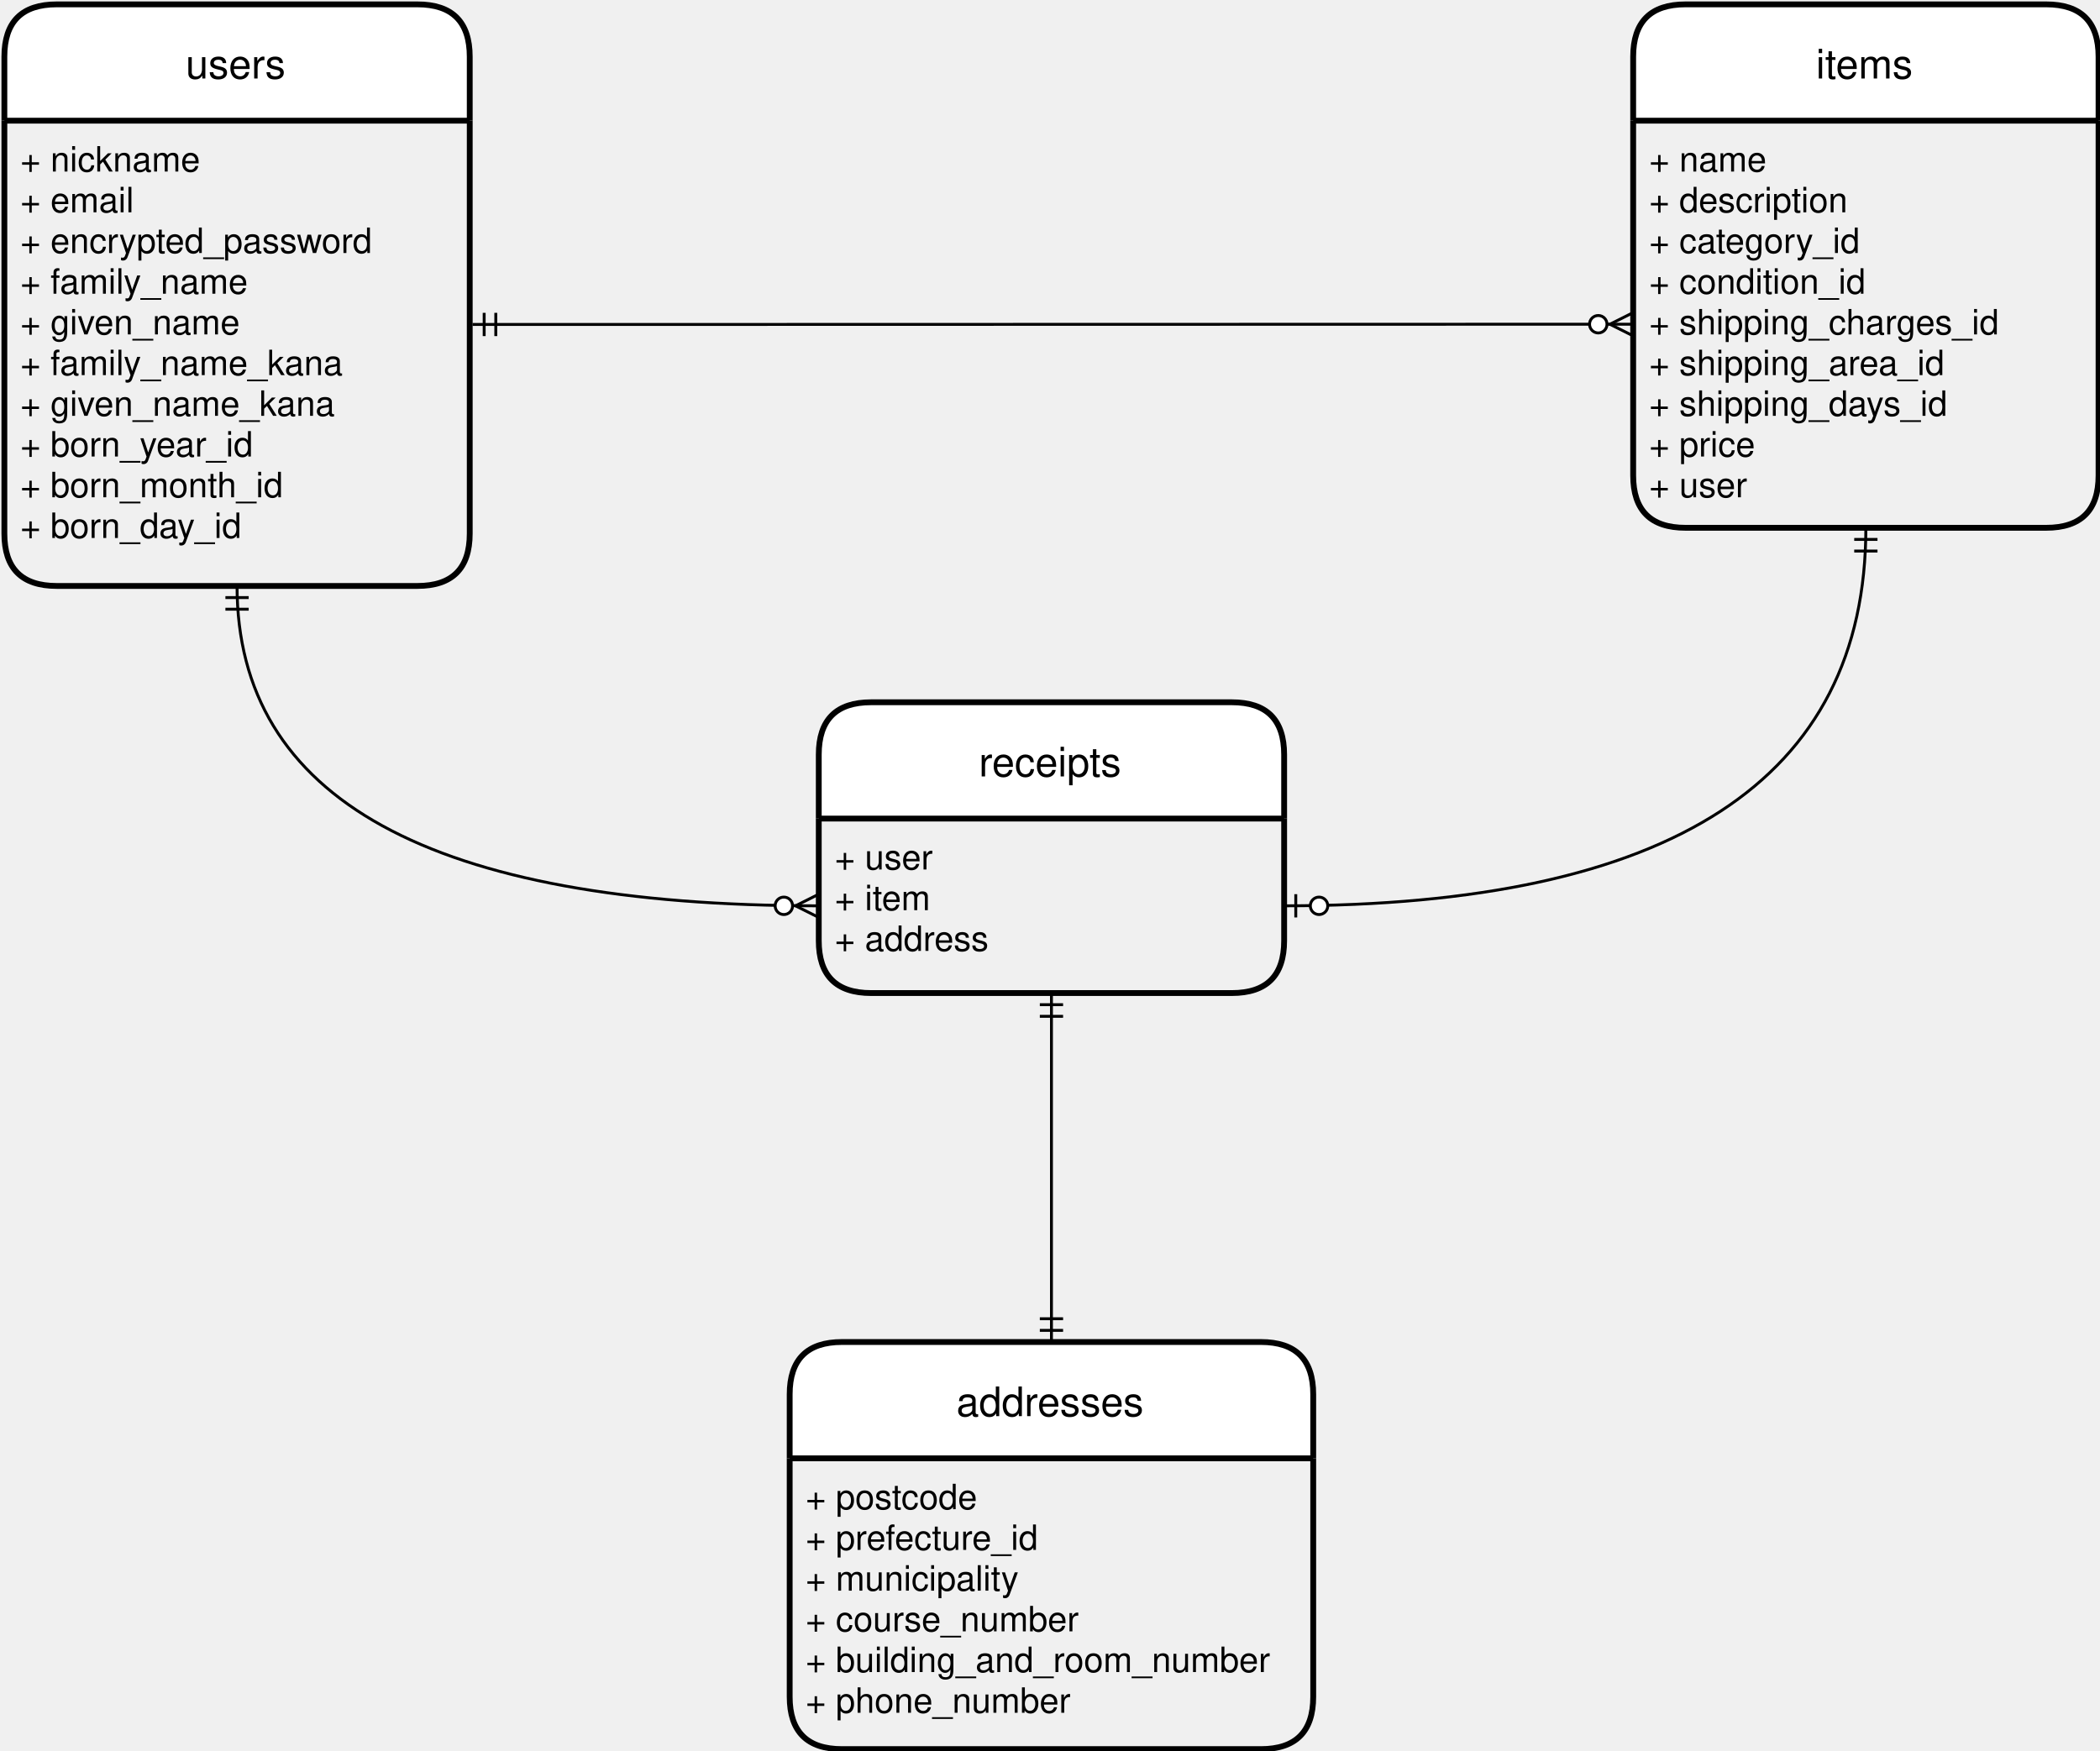
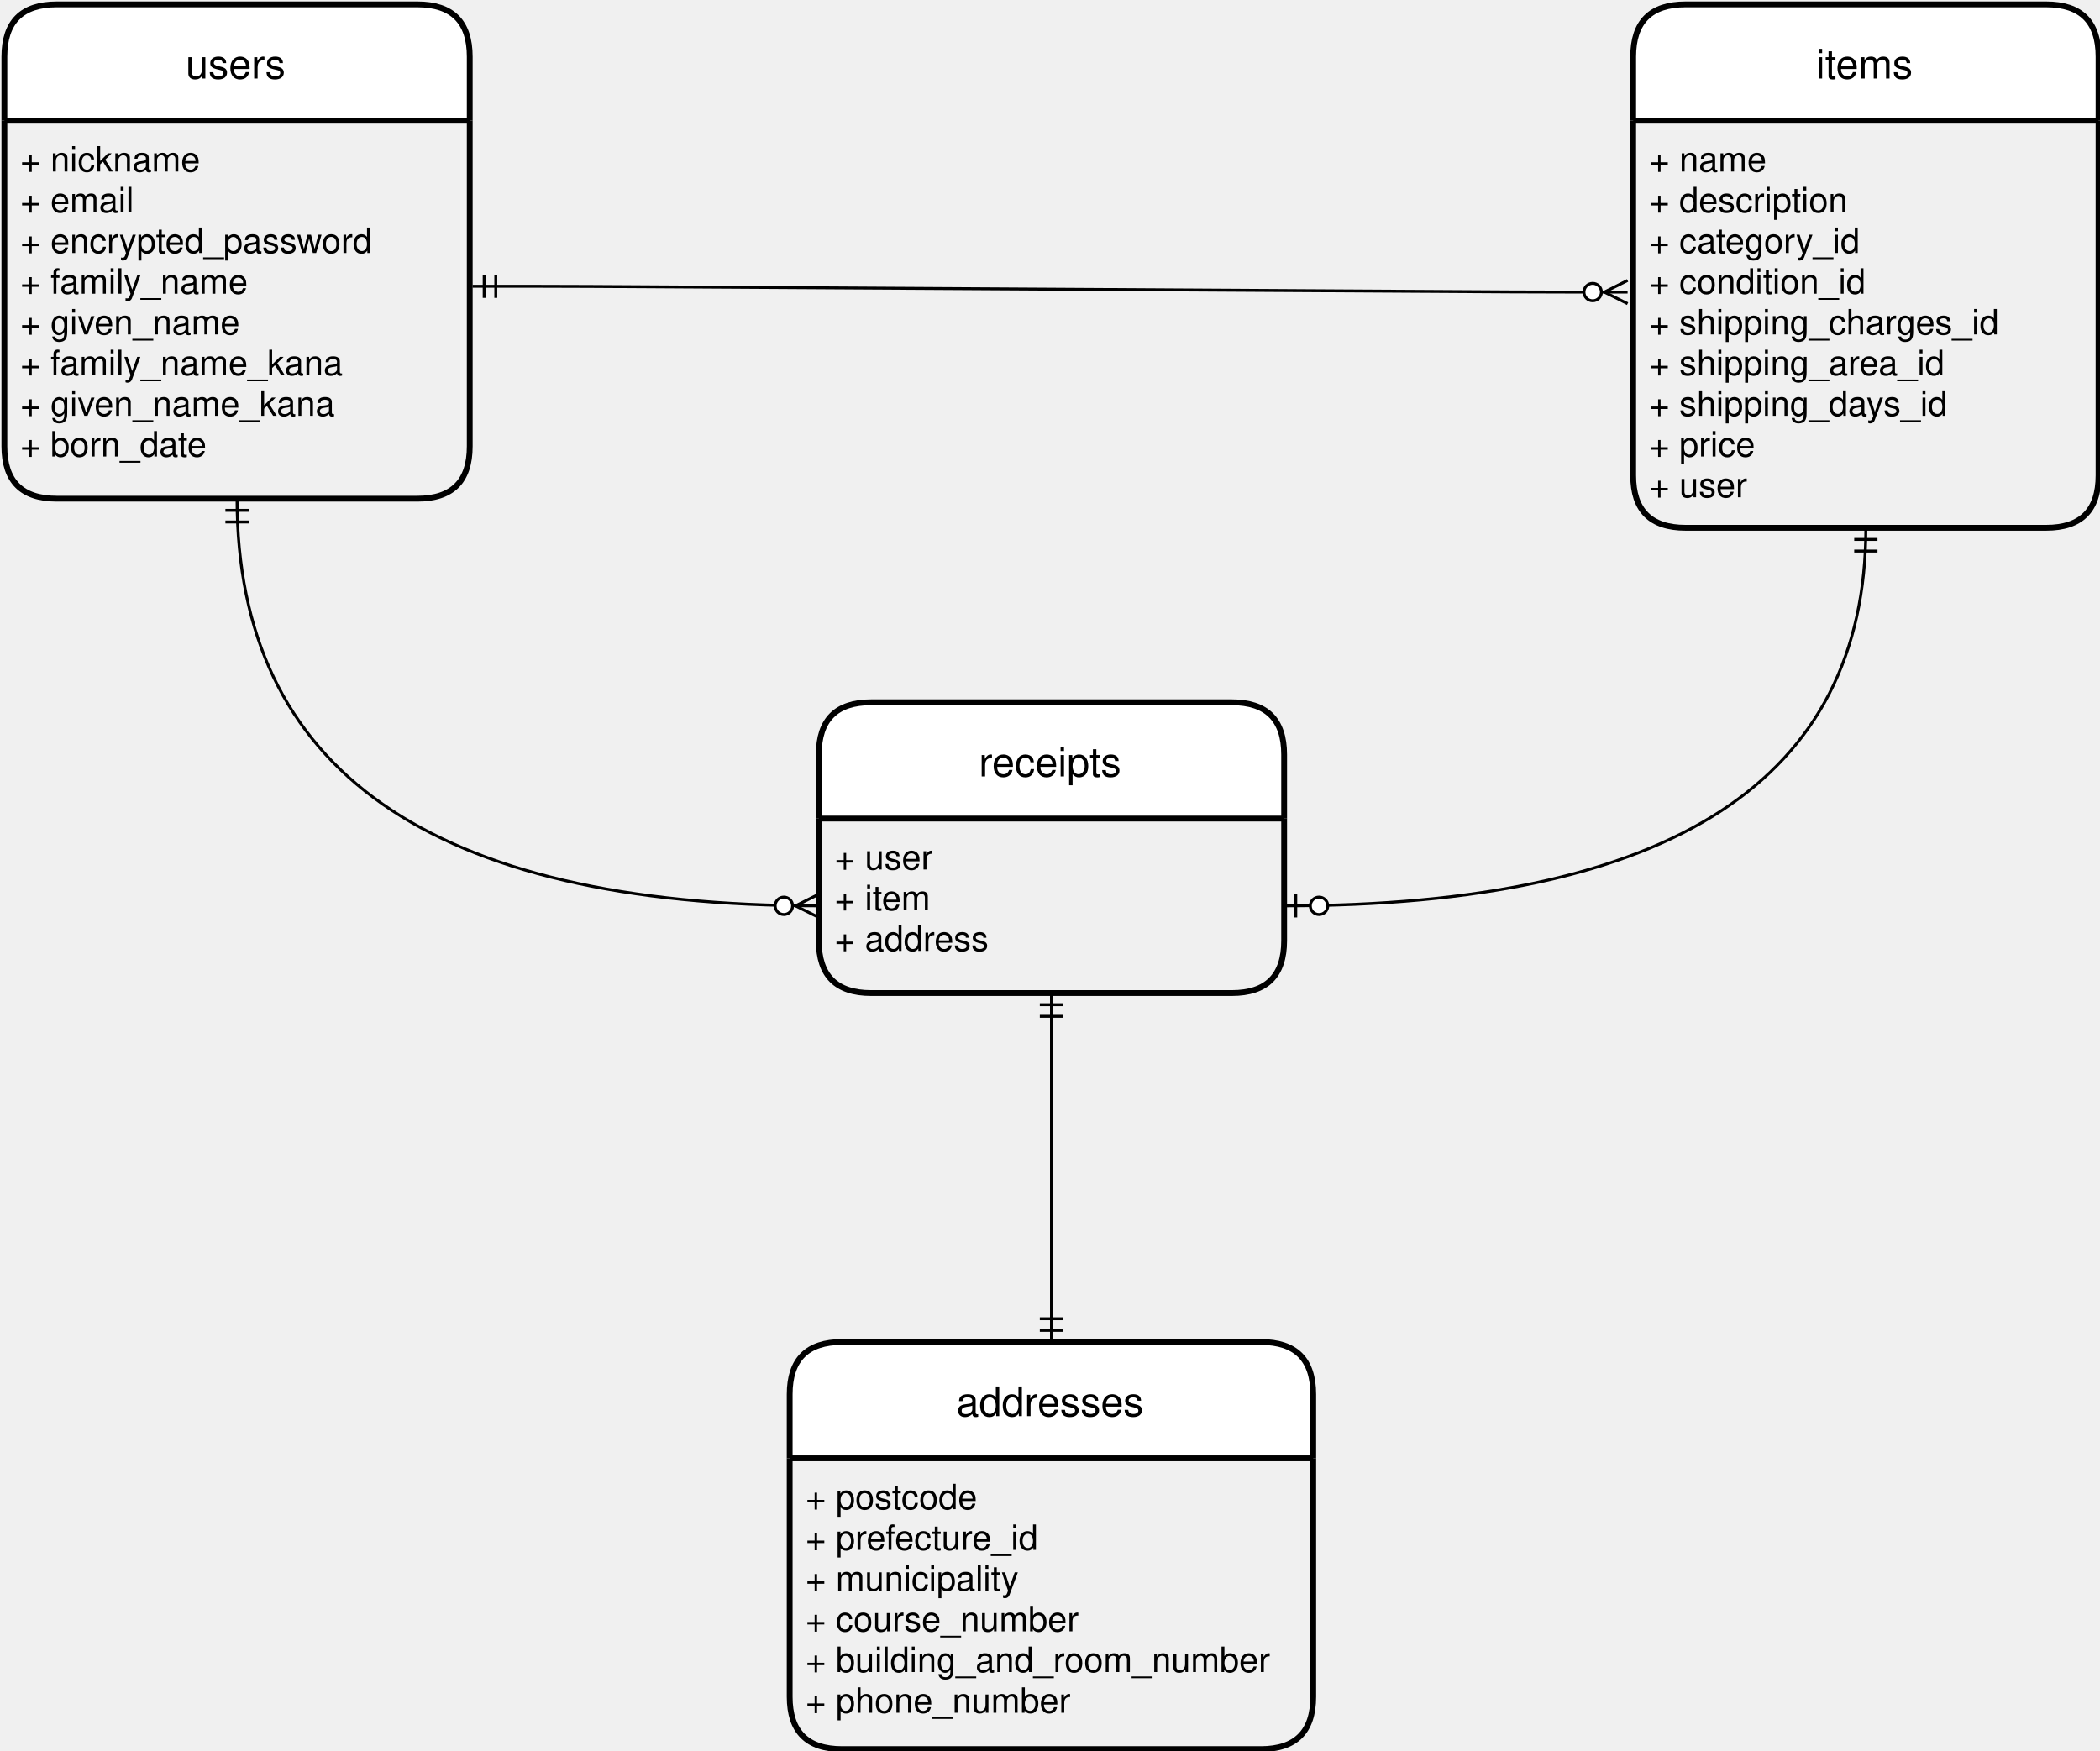
- <svg xmlns="http://www.w3.org/2000/svg" host="65bd71144e" version="1.1" width="722px" height="602px" viewBox="-0.5 -0.5 722 602" content="&lt;mxfile&gt;&lt;diagram id=&quot;1CgNFDSJ3r4fM4CXg2vP&quot; name=&quot;ページ1&quot;&gt;7VnbUuM4EP2aPA7lWy48QsLA1sIuM1AzAy8pYSu2CltyyXIS8/XbtiXf44kzyVJF8ZJyt6TWpc85ljsjcx5srzkKvTvmYH9kaM52ZC5GhjG1LPhNHUnumJla7nA5cXKXXjoeyBuWTtUtJg6Oah0FY74gYd1pM0qxLWo+xDnb1LutmF+fNUQubjkebOS3vT+JIzy5C2Na+m8wcT01sz45z1sCpDrLnUQectim4jKvRuacMybyp2A7x356dupcfhjj58et/7g895M1n/99E16TL3mwr0OGFFvgmIqDQyf8zrWW37aPrz8W//y1ftuKDZVDtDXyY3lecq8iUQe4YlTItOqw50tPBH76DI+YOhdpisC8+v6GOXtk/1LoeBkJxEXZFCDq5A3Yf8l8a8wFgSSlri0Rv8ClnY2l9aTCw/MixaGmjEQZDuRYLpFx4TGXUeRfld5LO+Zr7BTrFDz5VTWeyglTs5wls9Q0e567zE/EYm7jnsOWTEoXX+cD4i4WPQOnBdqApZgFGBYJ4zYlnnVNZtKrYlk5OfaRIOv6rEgSyy0CFnPcMwIbNjSpAZNzGUdKQMEIFSLfuRxVhWAjkDWrBzInjUD5SbQCAZJQUukWph2ingU35xnXqAEPeURlVU61dGX0GUAlvUWlOMI8avEp2pDARxkbbI/4zi1KWJxmDEhjvyrr0mOcvAH1kCJbxilJREur9XhIR0rMchZTp0B+lbyWsuVatCwoZ6+FMKb05jiC/vcK81rhukWRUEtRSpi2OijysvlSA/nEpfBsw2jMB1MolQW8rcC0DXoFpXqGlVmlxKSDEobWQFwH+r/DawhRF85owGzTjsnMxlzIhzOhSODLNEdRA5JHAaHRoeeQA40S+5WiALY0GRmmnotb2oADRPy2l9o8CQV2liGKog3jTqvLCgXET5adQV3QGtrdVBm2fEUU9Yztbn9hnC4TjPiStBeVNQaAcW9nq4OSrK3BSgVcH69EwYs58xmAeEFZRtcV8f2GKwqRTah7m41aWA3GpXxSb7oLOYFgoaIUeil4yJlAomIDYRTZ2gzqlZ/fM2ggZfSmSFcpU8PvULCaLbASgYNPxTyNYk60wyRTn50q/9YuseoSDviIsDkJBWG01WaDprqMJ12kh+8Kh6Sjuhojj4Qh8Hdpe+nNI+rtAxlBvR1AWjojhJzY7Q2lt4OPJ0Pm3rAcCkPrVDCctGDIsY0Bap9KdBolMo3G98RsXwz03d7+CAPTHVKUk7TB3PQt1XIix4Gzjmr+yuNH4/lk76QP5PnJbhuzVoplyvAnz0/Ec73O87HWgYHZ/6r15zt4HrJI2Mxpv6VDjlfwPRhz3H6zz43RhRbE8G1FQjhUkXRcPmIe4SWNg5cOHXmJAVrZzYI6S85YsKtj6AH9i8aPJiWzvXHVIyWdMDrZ60IBu69u+vsa5bDK6h2iyaintFqveB5SVFVV0sJ4lyqpPMn9iqKtaur7VUmNxvdVS8T2rZI2r0fm2KwHOlKVVG/Nc9wq6fPbzcOXrwTZl9/E9YbEi2cyOeYfDiX0d//d8Ec0KJH/VAN+Hw1axf2j8WK6Jy9m70sDy2iWGQ6kwbgJz2agHTQ4Vil1PEziIclwA/ieHR6jp5P5Q1VaUUE/07RJhQzamWXO+gkBxj3mBA40vS4eoPnD//Gyhrws3lHzGzdcfXwg2JvFOb35F9vBYAez/Is6717+z29e/Qc=&lt;/diagram&gt;&lt;/mxfile&gt;">
+ <svg xmlns="http://www.w3.org/2000/svg" host="65bd71144e" version="1.1" width="722px" height="602px" viewBox="-0.5 -0.5 722 602" content="&lt;mxfile&gt;&lt;diagram id=&quot;1CgNFDSJ3r4fM4CXg2vP&quot; name=&quot;ページ1&quot;&gt;7VrbUuM4EP2aPEL5khuPJGFga2GXAWp24CUlbMXWYksuWU5ivn5btuU7xskmMxTFCyW1Wi2r+5xuSWFgzv3tJUeBe8Ns7A0Mzd4OzMXAMIaTCfyVgjgVGGfDVOBwYqcivRDck1ecCbVMGhEbhxVFwZgnSFAVWoxSbImKDHHONlW1FfOqqwbIwQ3BvYW8pvQfYgs3lU6NSSG/wsRx1cr6+Cwd8ZFSznYSushmm5LIvBiYc86YSFv+do496Tvllx/G6Olh6z0sz7x4zed/XgWX5CQ19m2XKfkWOKZib9Mxv3GGy+/bh5cfi7/+WL9uxYZmU7Q18qLMX9leRawcuGJUZGHVYc8zV/iebEMTU/tchgi6F3evmLMH9jcFxVkoEBfFkI+onQ5g7zmRrTEXBIIkRVsifoJIOx1lvUdlHtoLiUNNdWLVsSHG2ScyLlzmMIq8i0I6syK+xnb+nYLHP8udx2JB2S1WSXpqmZ5+z+ITsohbuMPZGXHANw4WHXoZNOUmSxjOonqJmY/hI0FhU+BZ17JIumUsKyHHHhJkXWUEyojl5AbzNW4ZgQ0bWpYDxmeZHZUCFCOUiXTn2awyBGuGhtOqIXNcM5S6pmEIkITiklogFcKOD66vM6pQAxqpRdUrebUQJfTZgUp6g0pRiHnY4FO4Ib6HEjZYLvHsaxSzSEYMSGO9qN7MZZy8AvWQIlvCqYyIQ62icS9nZpjlLKJ2jvwyeYeqn32Llhjl7CVPjJLeHIegf6swr+WiaxQK9SkqE8pRG4Vusp7sII84FNoWzMZ8ZwrJtIC3naBXUKpGWHXLlBi3UWJSQ1wL+u+gDCHqgI92WG3SsphZWwt54BOKBJ7JGIU1SB4EhEZLPocYaJRYLxT5sKXxwDD1NLnJAewj4jWl1OJxILC9DFAYbhi3Gyor5BMvXrYadSDX0Pah0rTlC6KoY277+DPjdGmDExvEUtjz8Erk0J4zjwEOF5QljFsRz6uJwgBZhDrXyazFsEYaSQlVrM6zBQQLFCvQc04lzgQSpT5gXvGlSYLODPI+CXZFfR2JZdRXINiBt+bJ4P0qXCQj6ZFC55pJFya++RcLEWfeRpFgtRPGHoeD1urZ3/3vlnGjZxk32mPXuxj3DUzr4mYjERCB/a9qdJxqNNb2LEfTAxCz66zZLARtSRkuaBYngSCMNsYsSLUO4/GSNGsA3NlsIme1DYYuCQJIrEvLlUwJO3UgIqhTwUZxq4WAE6u5IXny+nz1wewNy11hODwWDMcNGHJsYYDaVyY6TiYyjdpdbdoXA9qxMDB5IxWlJK0xV1aphhDZNvg6rMhLzc/G83HvoO/I8/p1+2AhnjZCnIUMf/H8SDzXqzwfaS0YmP7SXH/2Bs8DFgqL2c0qHXC8grt2xHGzss+NwbnmR3BvJQE4VcQth4+Ih3hJI/+5JY88RwCt5GRB7SVnzH9LMXCB/vngZ0sl09646kglrTA6WrlQwO56k37/5rnbq/UNovGg49m6+pq8z4O1eoHOO7/lBbrv1fWjvUAbtftVI4n1fYGuH4/MkVk1dKAXaL2xzmFfoJ9er+5PvhFkzb6Lyw2JFk9kfMgfcwrov/1Tzv+iQYH8xwrwfwkNJj1pMP1gNBga9WeGPWkwqsOzbugNGhzqmXq0W4qHqMMJ4C5xHqPHS/M5PE+0Uy2xV0rVQ0N/B6WKEfqppo1LnIC55rSbF9C5xZyAX+WpsbBdF/6mejD8YEQwaqdffbQnEeoPd3r9p829iQDd4l8DUvXi/yvMi/8A&lt;/diagram&gt;&lt;/mxfile&gt;">
  <defs />
  <g>
    <path d="M 641 181 Q 641 311 441 311" fill="none" stroke="#000000" stroke-miterlimit="10" pointer-events="stroke" />
    <path d="M 645 185 L 637 185 M 645 189 L 637 189" fill="none" stroke="#000000" stroke-miterlimit="10" pointer-events="all" />
    <ellipse cx="453" cy="311" rx="3" ry="3" fill="#ffffff" stroke="#000000" pointer-events="all" />
    <path d="M 445 307 L 445 315" fill="none" stroke="#000000" stroke-miterlimit="10" pointer-events="all" />
    <path d="M 161 41 L 161 19 Q 161 1 143 1 L 19 1 Q 1 1 1 19 L 1 41" fill="#ffffff" stroke="#000000" stroke-width="2" stroke-miterlimit="10" pointer-events="all" />
-     <path d="M 1 41 L 1 183 Q 1 201 19 201 L 143 201 Q 161 201 161 183 L 161 41" fill="none" stroke="#000000" stroke-width="2" stroke-miterlimit="10" pointer-events="none" />
+     <path d="M 1 41 L 1 153 Q 1 171 19 171 L 143 171 Q 161 171 161 153 L 161 41" fill="none" stroke="#000000" stroke-width="2" stroke-miterlimit="10" pointer-events="none" />
    <path d="M 1 41 L 161 41" fill="none" stroke="#000000" stroke-width="2" stroke-miterlimit="10" pointer-events="none" />
    <g fill="#000000" font-family="Helvetica" pointer-events="none" text-anchor="middle" font-size="14px">
      <text x="80.5" y="26.5">
                users
            </text>
    </g>
    <g fill="#000000" font-family="Helvetica" pointer-events="none" font-size="12px">
      <text x="6.5" y="58.5">
                + nickname
            </text>
      <text x="6.5" y="72.5">
                + email
            </text>
      <text x="6.5" y="86.5">
                + encrypted_password
            </text>
      <text x="6.5" y="100.5">
                + family_name
            </text>
      <text x="6.5" y="114.5">
                + given_name
            </text>
      <text x="6.5" y="128.5">
                + family_name_kana
            </text>
      <text x="6.5" y="142.5">
                + given_name_kana
            </text>
      <text x="6.5" y="156.5">
-                 + born_year_id
-             </text>
-       <text x="6.5" y="170.5">
-                 + born_month_id
-             </text>
-       <text x="6.5" y="184.5">
-                 + born_day_id
+                 + born_date
            </text>
    </g>
    <path d="M 721 41 L 721 19 Q 721 1 703 1 L 579 1 Q 561 1 561 19 L 561 41" fill="#ffffff" stroke="#000000" stroke-width="2" stroke-miterlimit="10" pointer-events="none" />
    <path d="M 561 41 L 561 163 Q 561 181 579 181 L 703 181 Q 721 181 721 163 L 721 41" fill="none" stroke="#000000" stroke-width="2" stroke-miterlimit="10" pointer-events="none" />
    <path d="M 561 41 L 721 41" fill="none" stroke="#000000" stroke-width="2" stroke-miterlimit="10" pointer-events="none" />
    <g fill="#000000" font-family="Helvetica" pointer-events="none" text-anchor="middle" font-size="14px">
      <text x="640.5" y="26.5">
                items
            </text>
    </g>
    <g fill="#000000" font-family="Helvetica" pointer-events="none" font-size="12px">
      <text x="566.5" y="58.5">
                + name
            </text>
      <text x="566.5" y="72.5">
                + description
            </text>
      <text x="566.5" y="86.5">
                + category_id
            </text>
      <text x="566.5" y="100.5">
                + condition_id
            </text>
      <text x="566.5" y="114.5">
                + shipping_charges_id
            </text>
      <text x="566.5" y="128.5">
                + shipping_area_id
            </text>
      <text x="566.5" y="142.5">
                + shipping_days_id
            </text>
      <text x="566.5" y="156.5">
                + price
            </text>
      <text x="566.5" y="170.5">
                + user
            </text>
    </g>
    <path d="M 441 281 L 441 259 Q 441 241 423 241 L 299 241 Q 281 241 281 259 L 281 281" fill="#ffffff" stroke="#000000" stroke-width="2" stroke-miterlimit="10" pointer-events="none" />
    <path d="M 281 281 L 281 323 Q 281 341 299 341 L 423 341 Q 441 341 441 323 L 441 281" fill="none" stroke="#000000" stroke-width="2" stroke-miterlimit="10" pointer-events="none" />
    <path d="M 281 281 L 441 281" fill="none" stroke="#000000" stroke-width="2" stroke-miterlimit="10" pointer-events="none" />
    <g fill="#000000" font-family="Helvetica" pointer-events="none" text-anchor="middle" font-size="14px">
      <text x="360.5" y="266.5">
                receipts
            </text>
    </g>
    <g fill="#000000" font-family="Helvetica" pointer-events="none" font-size="12px">
      <text x="286.5" y="298.5">
                + user
            </text>
      <text x="286.5" y="312.5">
                + item
            </text>
      <text x="286.5" y="326.5">
                + address
            </text>
    </g>
    <path d="M 451 501 L 451 479 Q 451 461 433 461 L 289 461 Q 271 461 271 479 L 271 501" fill="#ffffff" stroke="#000000" stroke-width="2" stroke-miterlimit="10" pointer-events="none" />
    <path d="M 271 501 L 271 583 Q 271 601 289 601 L 433 601 Q 451 601 451 583 L 451 501" fill="none" stroke="#000000" stroke-width="2" stroke-miterlimit="10" pointer-events="none" />
    <path d="M 271 501 L 451 501" fill="none" stroke="#000000" stroke-width="2" stroke-miterlimit="10" pointer-events="none" />
    <g fill="#000000" font-family="Helvetica" pointer-events="none" text-anchor="middle" font-size="14px">
      <text x="360.5" y="486.5">
                addresses
            </text>
    </g>
    <g fill="#000000" font-family="Helvetica" pointer-events="none" font-size="12px">
      <text x="276.5" y="518.5">
                + postcode
            </text>
      <text x="276.5" y="532.5">
                + prefecture_id
            </text>
      <text x="276.5" y="546.5">
                + municipality
            </text>
      <text x="276.5" y="560.5">
                + course_number
            </text>
      <text x="276.5" y="574.5">
                + building_and_room_number
            </text>
      <text x="276.5" y="588.5">
                + phone_number
            </text>
    </g>
-     <path d="M 81 201 Q 81 311 281 311" fill="none" stroke="#000000" stroke-miterlimit="10" pointer-events="none" />
-     <path d="M 85 205 L 77 205 M 85 209 L 77 209" fill="none" stroke="#000000" stroke-miterlimit="10" pointer-events="none" />
+     <path d="M 81 171 Q 81 311 281 311" fill="none" stroke="#000000" stroke-miterlimit="10" pointer-events="none" />
+     <path d="M 85 175 L 77 175 M 85 179 L 77 179" fill="none" stroke="#000000" stroke-miterlimit="10" pointer-events="none" />
    <ellipse cx="269" cy="311" rx="3" ry="3" fill="#ffffff" stroke="#000000" pointer-events="none" />
    <path d="M 281 307 L 273 311 L 281 315" fill="none" stroke="#000000" stroke-miterlimit="10" pointer-events="none" />
    <path d="M 361 341 L 361 461" fill="none" stroke="#000000" stroke-miterlimit="10" pointer-events="none" />
    <path d="M 365 345 L 357 345 M 365 349 L 357 349" fill="none" stroke="#000000" stroke-miterlimit="10" pointer-events="none" />
    <path d="M 357 457 L 365 457 M 357 453 L 365 453" fill="none" stroke="#000000" stroke-miterlimit="10" pointer-events="none" />
-     <path d="M 161.96 111.08 L 181.96 111.08 Q 191.96 111.08 201.96 111.08 L 521 111 Q 531 111 541 111 L 561 111" fill="none" stroke="#000000" stroke-miterlimit="10" pointer-events="none" />
-     <path d="M 165.96 107.08 L 165.96 115.08 M 169.96 107.08 L 169.96 115.08" fill="none" stroke="#000000" stroke-miterlimit="10" pointer-events="none" />
-     <ellipse cx="549" cy="111" rx="3" ry="3" fill="#ffffff" stroke="#000000" pointer-events="none" />
-     <path d="M 561 107 L 553 111 L 561 115" fill="none" stroke="#000000" stroke-miterlimit="10" pointer-events="none" />
+     <path d="M 161.96 97.94 L 181.96 97.94 Q 191.96 97.94 201.96 98 L 519.08 99.88 Q 529.08 99.94 539.08 99.94 L 559.08 99.94" fill="none" stroke="#000000" stroke-miterlimit="10" pointer-events="none" />
+     <path d="M 165.96 93.94 L 165.96 101.94 M 169.96 93.94 L 169.96 101.94" fill="none" stroke="#000000" stroke-miterlimit="10" pointer-events="none" />
+     <ellipse cx="547.08" cy="99.94" rx="3" ry="3" fill="#ffffff" stroke="#000000" pointer-events="none" />
+     <path d="M 559.08 95.94 L 551.08 99.94 L 559.08 103.94" fill="none" stroke="#000000" stroke-miterlimit="10" pointer-events="none" />
  </g>
</svg>
